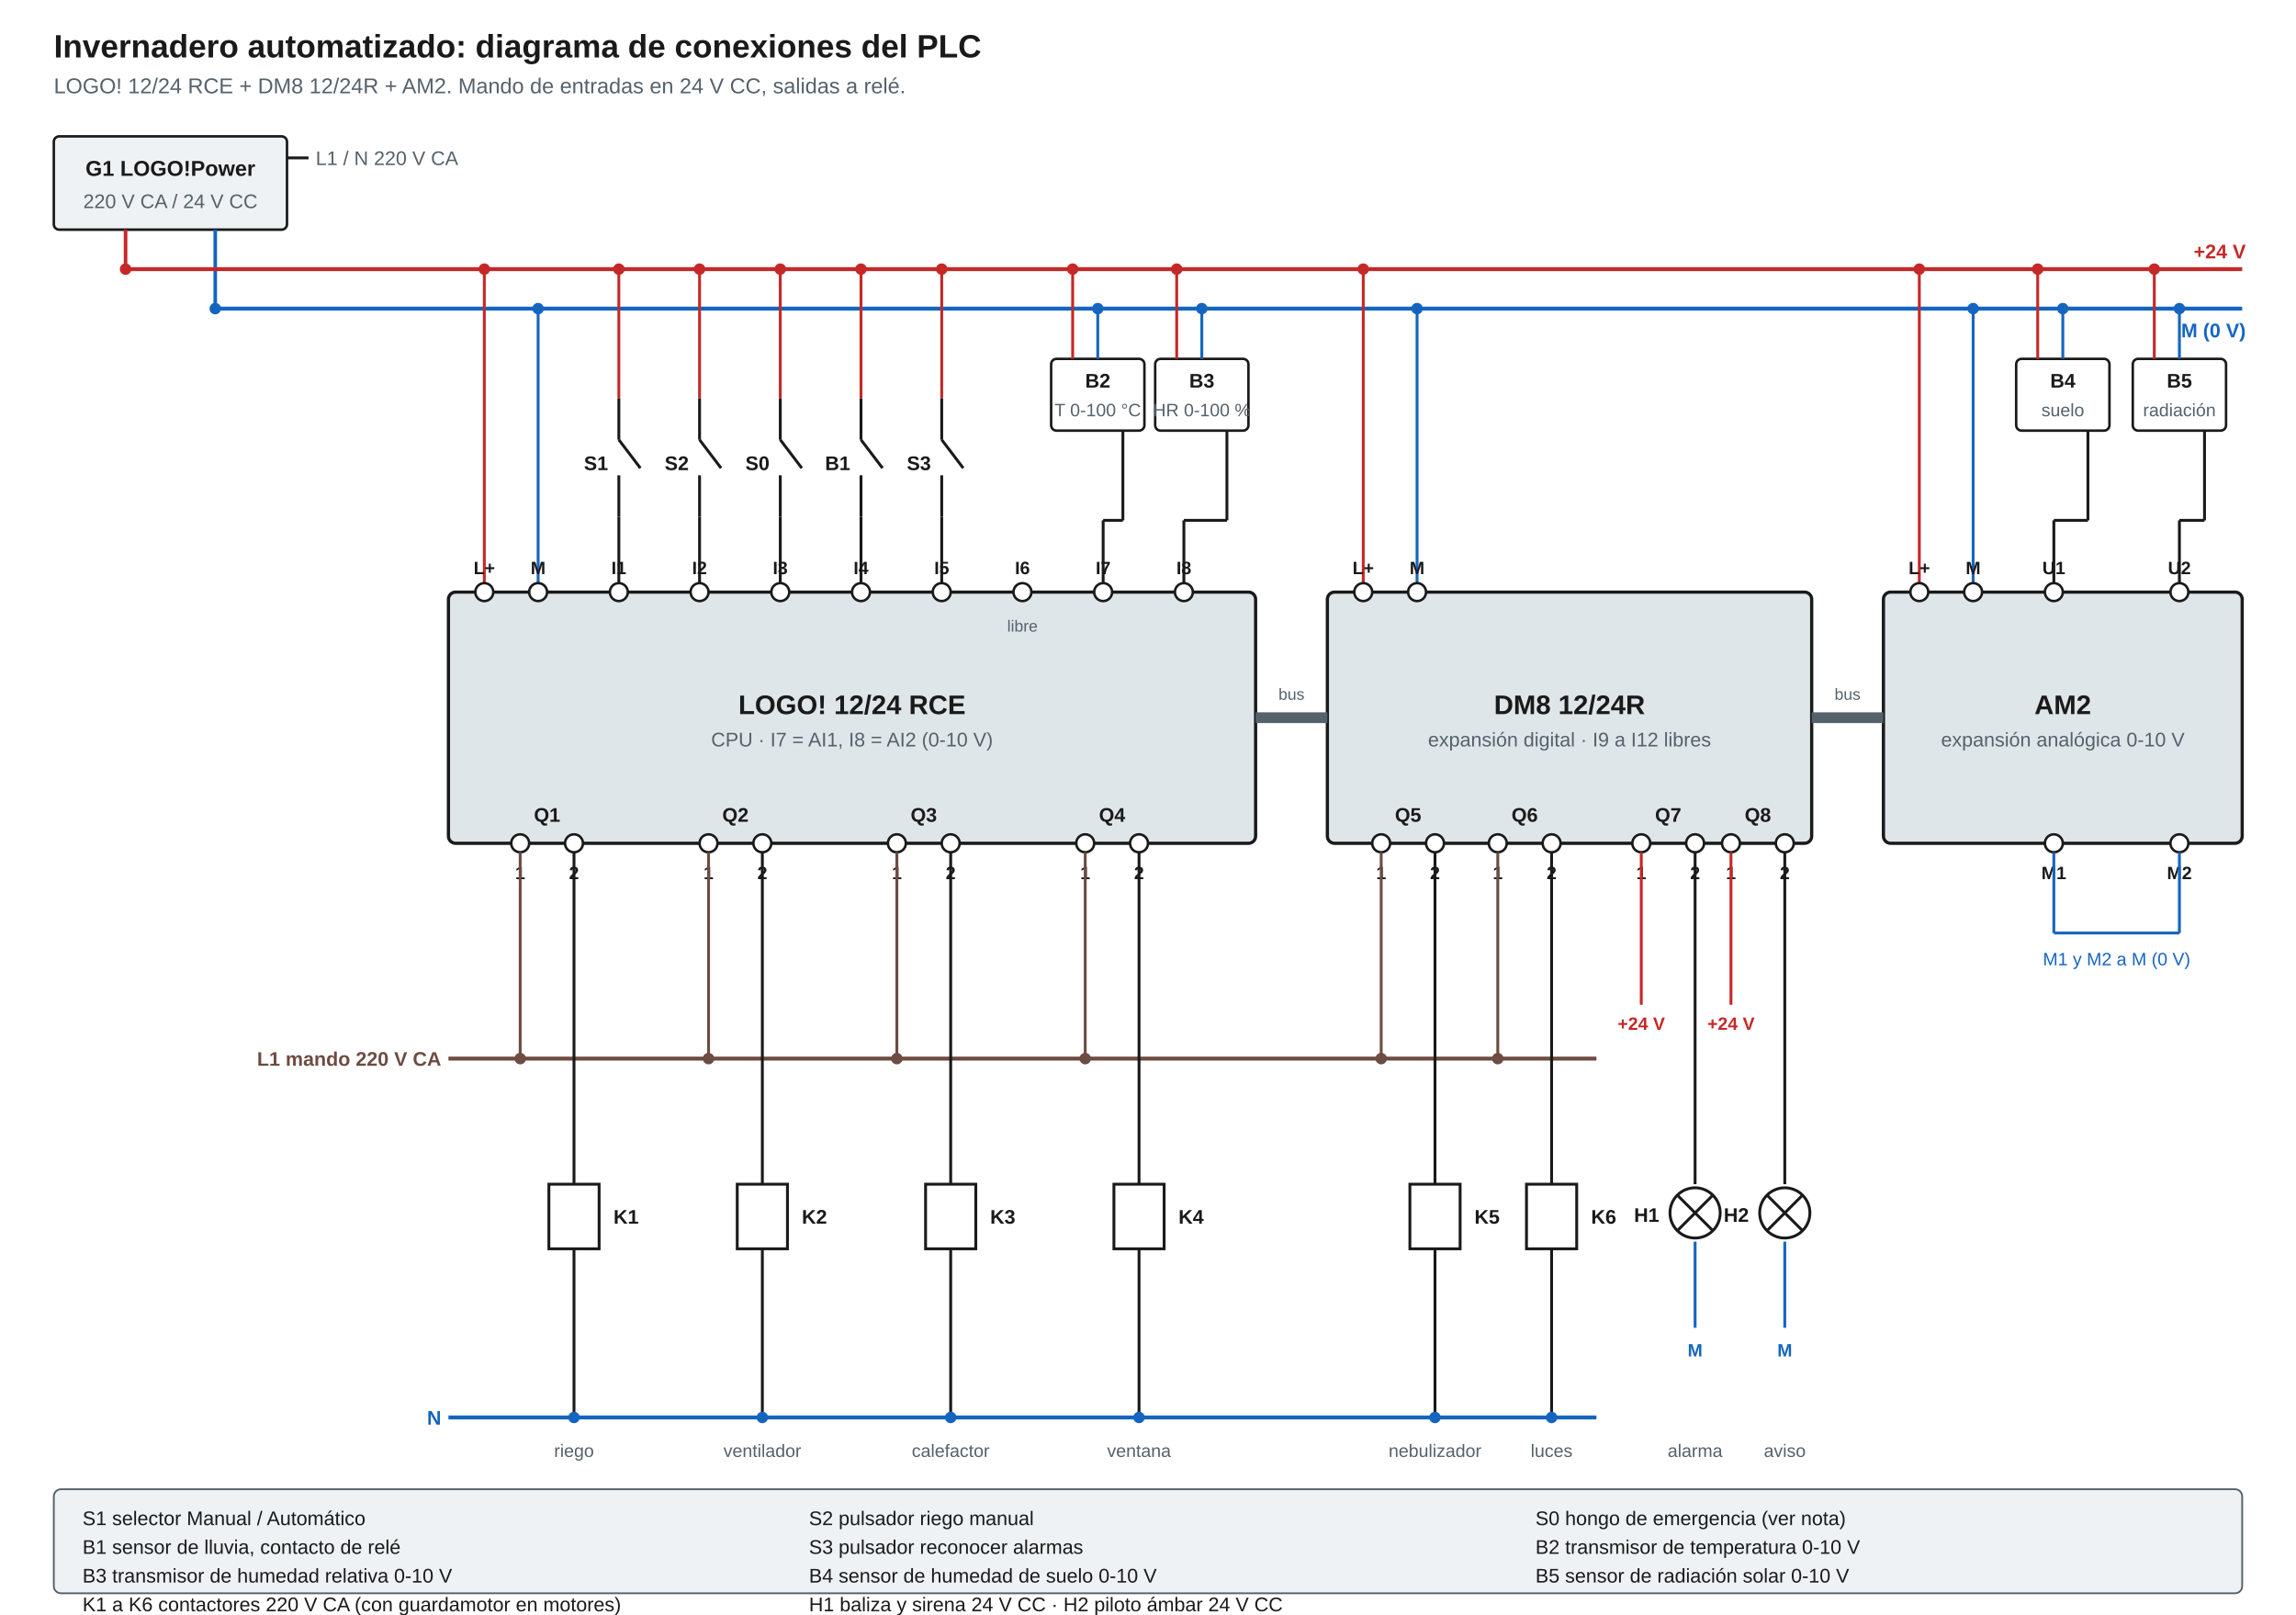
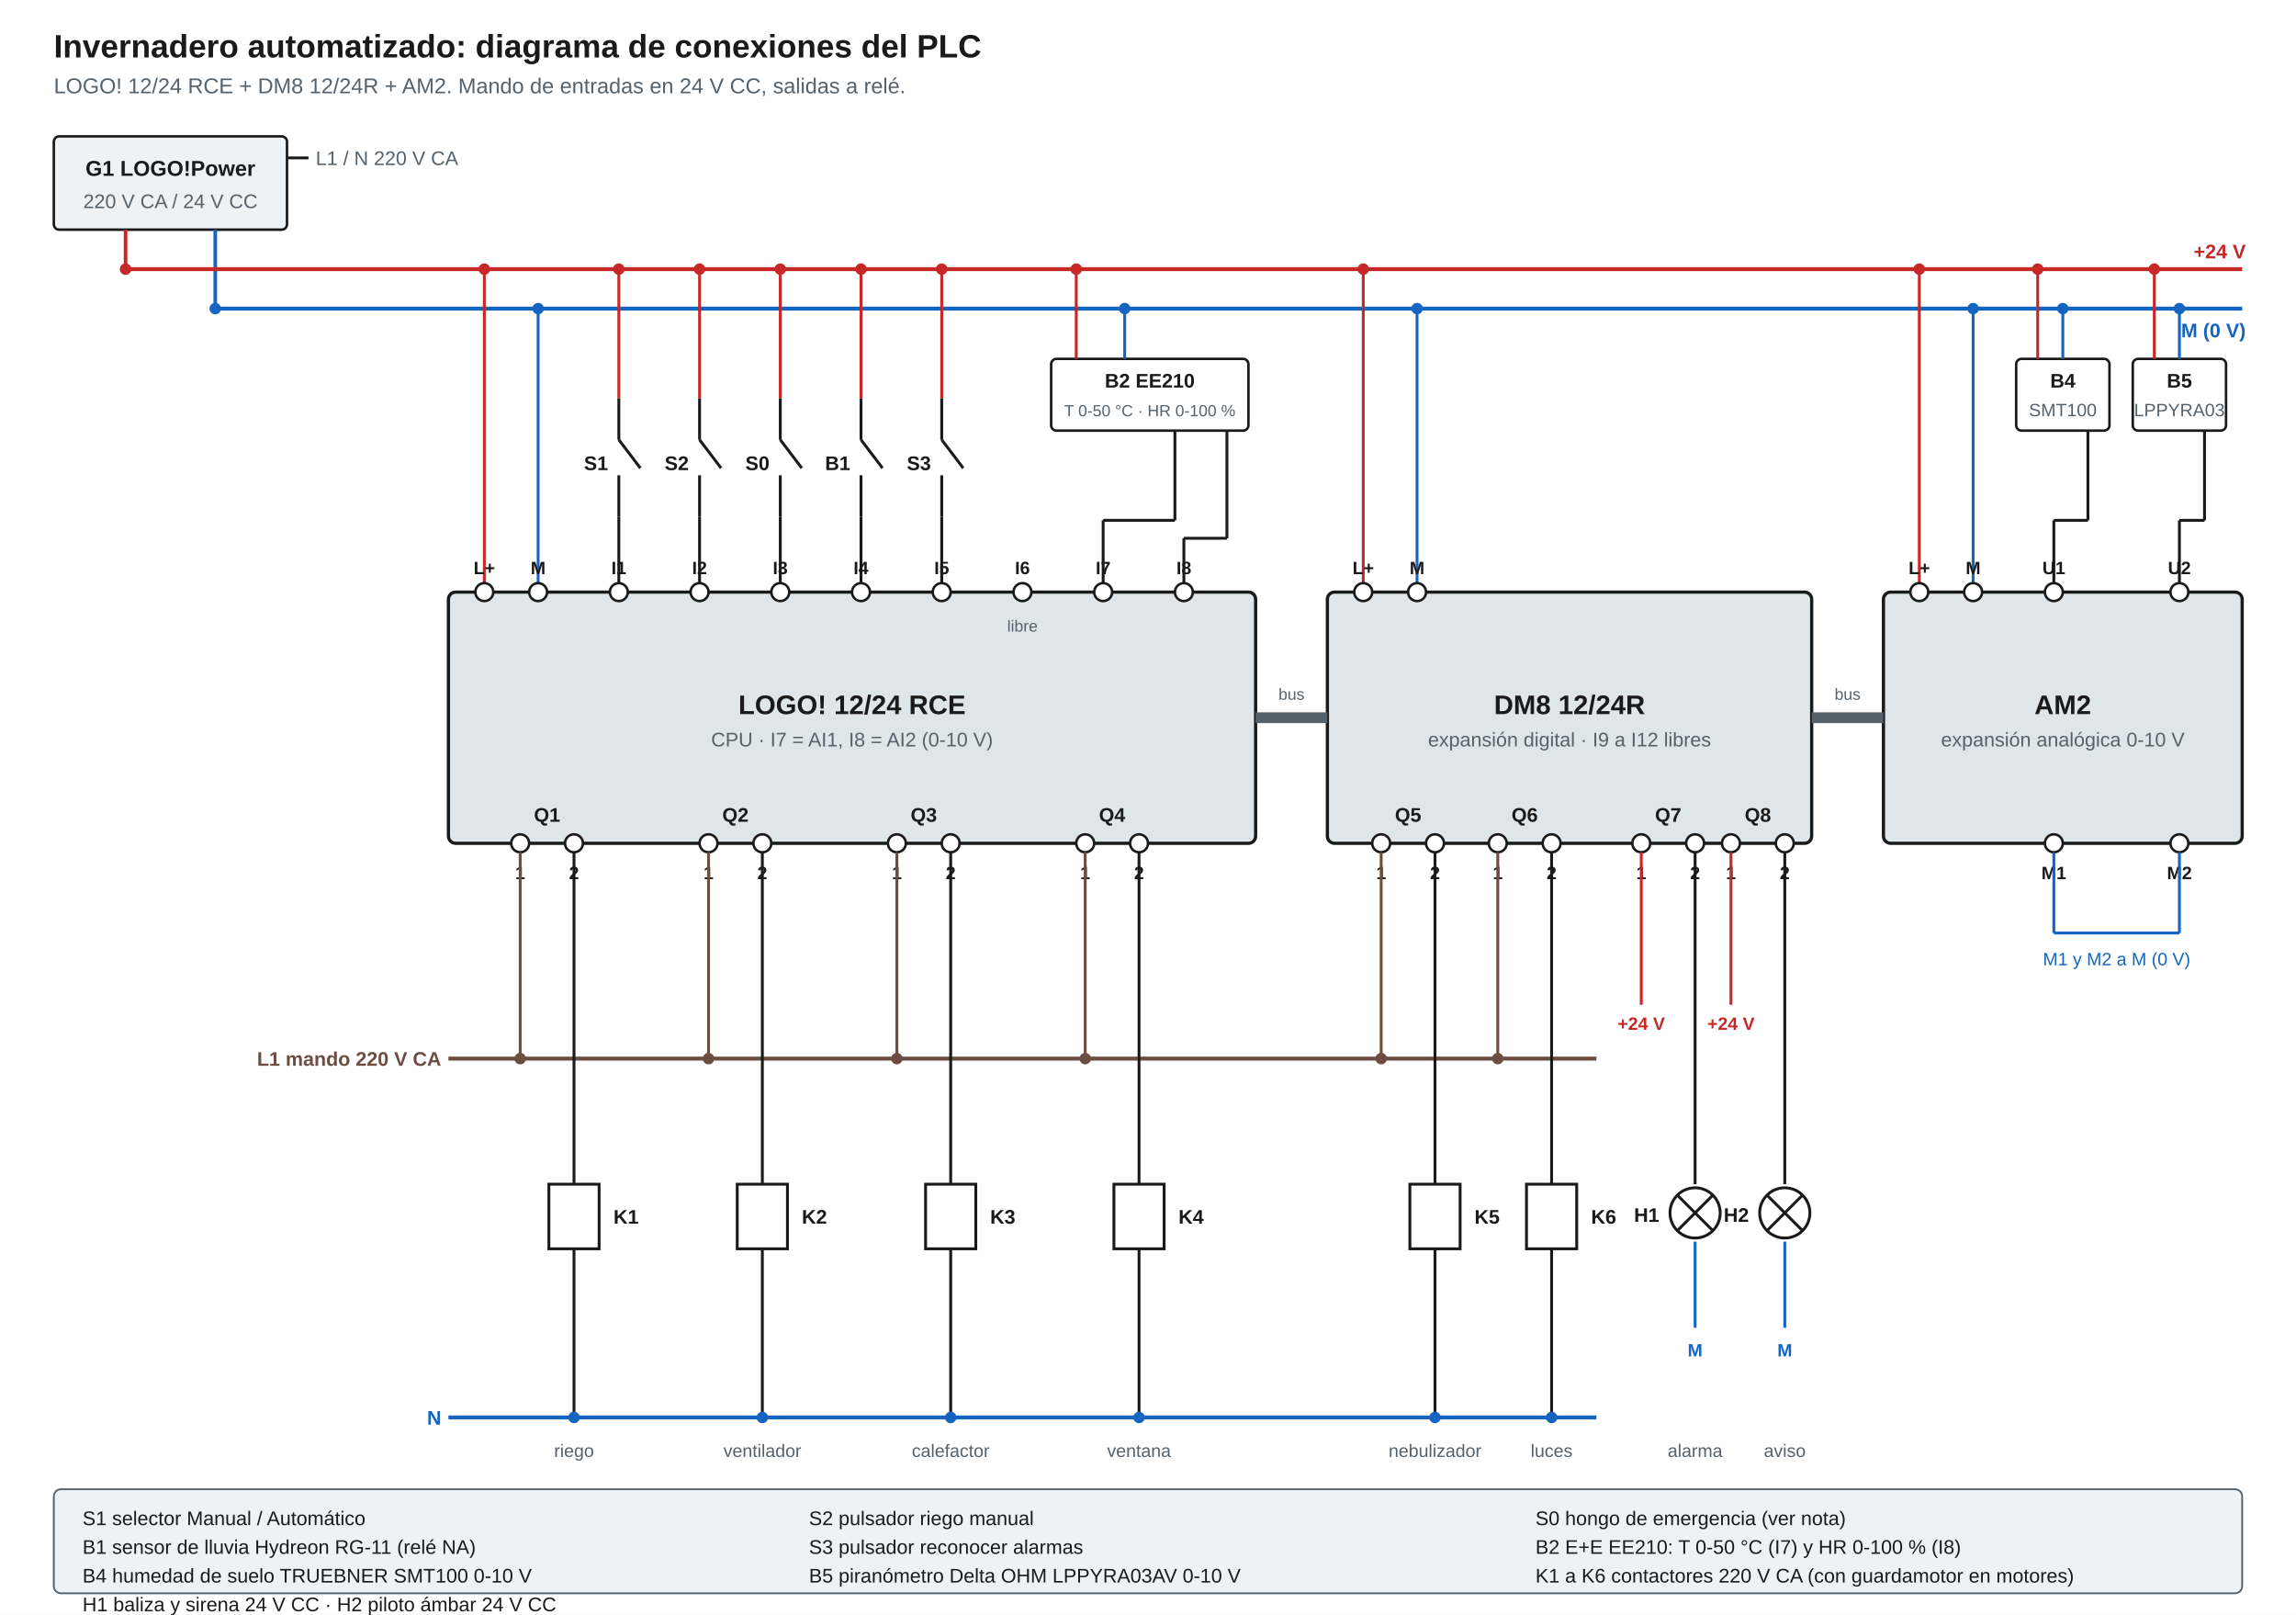
<svg xmlns="http://www.w3.org/2000/svg" viewBox="0 0 1280 900" width="1280" height="900">
  <rect width="1280" height="900" fill="#ffffff" />
  <text x="30" y="32" font-family="Arial, Helvetica, sans-serif" font-size="18" font-weight="bold" fill="#1a1a1a" text-anchor="start">Invernadero automatizado: diagrama de conexiones del PLC</text>
  <text x="30" y="52" font-family="Arial, Helvetica, sans-serif" font-size="12" font-weight="normal" fill="#55616b" text-anchor="start">LOGO! 12/24 RCE + DM8 12/24R + AM2. Mando de entradas en 24 V CC, salidas a relé.</text>
  <rect x="30" y="76" width="130" height="52" rx="3" fill="#eef2f4" stroke="#1a1a1a" stroke-width="1.4" />
  <text x="95" y="98" font-family="Arial, Helvetica, sans-serif" font-size="12" font-weight="bold" fill="#1a1a1a" text-anchor="middle">G1 LOGO!Power</text>
  <text x="95" y="116" font-family="Arial, Helvetica, sans-serif" font-size="11" font-weight="normal" fill="#55616b" text-anchor="middle">220 V CA / 24 V CC</text>
  <text x="176" y="92" font-family="Arial, Helvetica, sans-serif" font-size="11" font-weight="normal" fill="#55616b" text-anchor="start">L1 / N 220 V CA</text>
  <line x1="160" y1="88" x2="172" y2="88" stroke="#1a1a1a" stroke-width="1.6" />
  <line x1="70" y1="128" x2="70" y2="150" stroke="#c62828" stroke-width="2" />
  <line x1="120" y1="128" x2="120" y2="172" stroke="#1565c0" stroke-width="2" />
  <line x1="70" y1="150" x2="1250" y2="150" stroke="#c62828" stroke-width="2.2" />
  <line x1="120" y1="172" x2="1250" y2="172" stroke="#1565c0" stroke-width="2.2" />
  <text x="1252" y="144" font-family="Arial, Helvetica, sans-serif" font-size="11" font-weight="bold" fill="#c62828" text-anchor="end">+24 V</text>
  <text x="1252" y="188" font-family="Arial, Helvetica, sans-serif" font-size="11" font-weight="bold" fill="#1565c0" text-anchor="end">M (0 V)</text>
  <circle cx="70" cy="150" r="3.2" fill="#c62828" />
  <circle cx="120" cy="172" r="3.2" fill="#1565c0" />
  <rect x="250" y="330" width="450" height="140" rx="4" fill="#dfe6ea" stroke="#1a1a1a" stroke-width="1.8" />
  <text x="475" y="398" font-family="Arial, Helvetica, sans-serif" font-size="15" font-weight="bold" fill="#1a1a1a" text-anchor="middle">LOGO! 12/24 RCE</text>
  <text x="475" y="416" font-family="Arial, Helvetica, sans-serif" font-size="11" font-weight="normal" fill="#55616b" text-anchor="middle">CPU · I7 = AI1, I8 = AI2 (0-10 V)</text>
  <rect x="740" y="330" width="270" height="140" rx="4" fill="#dfe6ea" stroke="#1a1a1a" stroke-width="1.8" />
  <text x="875" y="398" font-family="Arial, Helvetica, sans-serif" font-size="15" font-weight="bold" fill="#1a1a1a" text-anchor="middle">DM8 12/24R</text>
  <text x="875" y="416" font-family="Arial, Helvetica, sans-serif" font-size="11" font-weight="normal" fill="#55616b" text-anchor="middle">expansión digital · I9 a I12 libres</text>
  <rect x="1050" y="330" width="200" height="140" rx="4" fill="#dfe6ea" stroke="#1a1a1a" stroke-width="1.8" />
  <text x="1150" y="398" font-family="Arial, Helvetica, sans-serif" font-size="15" font-weight="bold" fill="#1a1a1a" text-anchor="middle">AM2</text>
  <text x="1150" y="416" font-family="Arial, Helvetica, sans-serif" font-size="11" font-weight="normal" fill="#55616b" text-anchor="middle">expansión analógica 0-10 V</text>
  <line x1="270" y1="150" x2="270" y2="325" stroke="#c62828" stroke-width="1.6" />
  <circle cx="270" cy="150" r="3.2" fill="#c62828" />
  <line x1="300" y1="172" x2="300" y2="325" stroke="#1565c0" stroke-width="1.6" />
  <circle cx="300" cy="172" r="3.2" fill="#1565c0" />
  <circle cx="270" cy="330" r="5" fill="#fff" stroke="#1a1a1a" stroke-width="1.4" />
  <text x="270" y="320" font-family="Arial, Helvetica, sans-serif" font-size="10" font-weight="bold" fill="#1a1a1a" text-anchor="middle">L+</text>
  <circle cx="300" cy="330" r="5" fill="#fff" stroke="#1a1a1a" stroke-width="1.4" />
  <text x="300" y="320" font-family="Arial, Helvetica, sans-serif" font-size="10" font-weight="bold" fill="#1a1a1a" text-anchor="middle">M</text>
  <line x1="760" y1="150" x2="760" y2="325" stroke="#c62828" stroke-width="1.6" />
  <circle cx="760" cy="150" r="3.2" fill="#c62828" />
  <line x1="790" y1="172" x2="790" y2="325" stroke="#1565c0" stroke-width="1.6" />
  <circle cx="790" cy="172" r="3.2" fill="#1565c0" />
  <circle cx="760" cy="330" r="5" fill="#fff" stroke="#1a1a1a" stroke-width="1.4" />
  <text x="760" y="320" font-family="Arial, Helvetica, sans-serif" font-size="10" font-weight="bold" fill="#1a1a1a" text-anchor="middle">L+</text>
  <circle cx="790" cy="330" r="5" fill="#fff" stroke="#1a1a1a" stroke-width="1.4" />
  <text x="790" y="320" font-family="Arial, Helvetica, sans-serif" font-size="10" font-weight="bold" fill="#1a1a1a" text-anchor="middle">M</text>
  <line x1="1070" y1="150" x2="1070" y2="325" stroke="#c62828" stroke-width="1.6" />
  <circle cx="1070" cy="150" r="3.2" fill="#c62828" />
  <line x1="1100" y1="172" x2="1100" y2="325" stroke="#1565c0" stroke-width="1.6" />
  <circle cx="1100" cy="172" r="3.2" fill="#1565c0" />
  <circle cx="1070" cy="330" r="5" fill="#fff" stroke="#1a1a1a" stroke-width="1.4" />
  <text x="1070" y="320" font-family="Arial, Helvetica, sans-serif" font-size="10" font-weight="bold" fill="#1a1a1a" text-anchor="middle">L+</text>
  <circle cx="1100" cy="330" r="5" fill="#fff" stroke="#1a1a1a" stroke-width="1.4" />
  <text x="1100" y="320" font-family="Arial, Helvetica, sans-serif" font-size="10" font-weight="bold" fill="#1a1a1a" text-anchor="middle">M</text>
  <line x1="345" y1="150" x2="345" y2="222" stroke="#c62828" stroke-width="1.6" />
  <circle cx="345" cy="150" r="3.2" fill="#c62828" />
  <line x1="345" y1="222" x2="345" y2="245.1" stroke="#1a1a1a" stroke-width="1.6" />
  <line x1="345" y1="245.1" x2="357" y2="260.9" stroke="#1a1a1a" stroke-width="1.6" />
  <line x1="345" y1="264.9" x2="345" y2="288" stroke="#1a1a1a" stroke-width="1.6" />
  <line x1="345" y1="288" x2="345" y2="325" stroke="#1a1a1a" stroke-width="1.6" />
  <text x="339" y="262" font-family="Arial, Helvetica, sans-serif" font-size="11" font-weight="bold" fill="#1a1a1a" text-anchor="end">S1</text>
  <circle cx="345" cy="330" r="5" fill="#fff" stroke="#1a1a1a" stroke-width="1.4" />
  <text x="345" y="320" font-family="Arial, Helvetica, sans-serif" font-size="10" font-weight="bold" fill="#1a1a1a" text-anchor="middle">I1</text>
  <line x1="390" y1="150" x2="390" y2="222" stroke="#c62828" stroke-width="1.6" />
  <circle cx="390" cy="150" r="3.2" fill="#c62828" />
  <line x1="390" y1="222" x2="390" y2="245.1" stroke="#1a1a1a" stroke-width="1.6" />
  <line x1="390" y1="245.1" x2="402" y2="260.9" stroke="#1a1a1a" stroke-width="1.6" />
  <line x1="390" y1="264.9" x2="390" y2="288" stroke="#1a1a1a" stroke-width="1.6" />
  <line x1="390" y1="288" x2="390" y2="325" stroke="#1a1a1a" stroke-width="1.6" />
  <text x="384" y="262" font-family="Arial, Helvetica, sans-serif" font-size="11" font-weight="bold" fill="#1a1a1a" text-anchor="end">S2</text>
  <circle cx="390" cy="330" r="5" fill="#fff" stroke="#1a1a1a" stroke-width="1.4" />
  <text x="390" y="320" font-family="Arial, Helvetica, sans-serif" font-size="10" font-weight="bold" fill="#1a1a1a" text-anchor="middle">I2</text>
  <line x1="435" y1="150" x2="435" y2="222" stroke="#c62828" stroke-width="1.6" />
  <circle cx="435" cy="150" r="3.2" fill="#c62828" />
  <line x1="435" y1="222" x2="435" y2="245.1" stroke="#1a1a1a" stroke-width="1.6" />
  <line x1="435" y1="245.1" x2="447" y2="260.9" stroke="#1a1a1a" stroke-width="1.6" />
  <line x1="435" y1="264.9" x2="435" y2="288" stroke="#1a1a1a" stroke-width="1.6" />
  <line x1="435" y1="288" x2="435" y2="325" stroke="#1a1a1a" stroke-width="1.6" />
  <text x="429" y="262" font-family="Arial, Helvetica, sans-serif" font-size="11" font-weight="bold" fill="#1a1a1a" text-anchor="end">S0</text>
  <circle cx="435" cy="330" r="5" fill="#fff" stroke="#1a1a1a" stroke-width="1.4" />
  <text x="435" y="320" font-family="Arial, Helvetica, sans-serif" font-size="10" font-weight="bold" fill="#1a1a1a" text-anchor="middle">I3</text>
  <line x1="480" y1="150" x2="480" y2="222" stroke="#c62828" stroke-width="1.6" />
  <circle cx="480" cy="150" r="3.2" fill="#c62828" />
  <line x1="480" y1="222" x2="480" y2="245.1" stroke="#1a1a1a" stroke-width="1.6" />
  <line x1="480" y1="245.1" x2="492" y2="260.9" stroke="#1a1a1a" stroke-width="1.6" />
  <line x1="480" y1="264.9" x2="480" y2="288" stroke="#1a1a1a" stroke-width="1.6" />
  <line x1="480" y1="288" x2="480" y2="325" stroke="#1a1a1a" stroke-width="1.6" />
  <text x="474" y="262" font-family="Arial, Helvetica, sans-serif" font-size="11" font-weight="bold" fill="#1a1a1a" text-anchor="end">B1</text>
  <circle cx="480" cy="330" r="5" fill="#fff" stroke="#1a1a1a" stroke-width="1.4" />
  <text x="480" y="320" font-family="Arial, Helvetica, sans-serif" font-size="10" font-weight="bold" fill="#1a1a1a" text-anchor="middle">I4</text>
  <line x1="525" y1="150" x2="525" y2="222" stroke="#c62828" stroke-width="1.6" />
  <circle cx="525" cy="150" r="3.2" fill="#c62828" />
  <line x1="525" y1="222" x2="525" y2="245.1" stroke="#1a1a1a" stroke-width="1.6" />
  <line x1="525" y1="245.1" x2="537" y2="260.9" stroke="#1a1a1a" stroke-width="1.6" />
  <line x1="525" y1="264.9" x2="525" y2="288" stroke="#1a1a1a" stroke-width="1.6" />
  <line x1="525" y1="288" x2="525" y2="325" stroke="#1a1a1a" stroke-width="1.6" />
  <text x="519" y="262" font-family="Arial, Helvetica, sans-serif" font-size="11" font-weight="bold" fill="#1a1a1a" text-anchor="end">S3</text>
  <circle cx="525" cy="330" r="5" fill="#fff" stroke="#1a1a1a" stroke-width="1.4" />
  <text x="525" y="320" font-family="Arial, Helvetica, sans-serif" font-size="10" font-weight="bold" fill="#1a1a1a" text-anchor="middle">I5</text>
  <circle cx="570" cy="330" r="5" fill="#fff" stroke="#1a1a1a" stroke-width="1.4" />
  <text x="570" y="320" font-family="Arial, Helvetica, sans-serif" font-size="10" font-weight="bold" fill="#1a1a1a" text-anchor="middle">I6</text>
  <text x="570" y="352" font-family="Arial, Helvetica, sans-serif" font-size="9" font-weight="normal" fill="#55616b" text-anchor="middle">libre</text>
-   <rect x="586" y="200" width="52" height="40" rx="3" fill="#fff" stroke="#1a1a1a" stroke-width="1.4" />
-   <text x="612" y="216" font-family="Arial, Helvetica, sans-serif" font-size="11" font-weight="bold" fill="#1a1a1a" text-anchor="middle">B2</text>
-   <text x="612" y="232" font-family="Arial, Helvetica, sans-serif" font-size="10" font-weight="normal" fill="#55616b" text-anchor="middle">T 0-100 °C</text>
-   <line x1="598" y1="150" x2="598" y2="200" stroke="#c62828" stroke-width="1.6" />
-   <circle cx="598" cy="150" r="3.2" fill="#c62828" />
-   <line x1="612" y1="172" x2="612" y2="200" stroke="#1565c0" stroke-width="1.6" />
-   <circle cx="612" cy="172" r="3.2" fill="#1565c0" />
-   <line x1="626" y1="240" x2="626" y2="290" stroke="#1a1a1a" stroke-width="1.6" />
-   <line x1="626" y1="290" x2="615" y2="290" stroke="#1a1a1a" stroke-width="1.6" />
+   <rect x="586" y="200" width="110" height="40" rx="3" fill="#fff" stroke="#1a1a1a" stroke-width="1.4" />
+   <text x="641" y="216" font-family="Arial, Helvetica, sans-serif" font-size="11" font-weight="bold" fill="#1a1a1a" text-anchor="middle">B2 EE210</text>
+   <text x="641" y="232" font-family="Arial, Helvetica, sans-serif" font-size="9" font-weight="normal" fill="#55616b" text-anchor="middle">T 0-50 °C · HR 0-100 %</text>
+   <line x1="600" y1="150" x2="600" y2="200" stroke="#c62828" stroke-width="1.6" />
+   <circle cx="600" cy="150" r="3.2" fill="#c62828" />
+   <line x1="627" y1="172" x2="627" y2="200" stroke="#1565c0" stroke-width="1.6" />
+   <circle cx="627" cy="172" r="3.2" fill="#1565c0" />
+   <line x1="655" y1="240" x2="655" y2="290" stroke="#1a1a1a" stroke-width="1.6" />
+   <line x1="655" y1="290" x2="615" y2="290" stroke="#1a1a1a" stroke-width="1.6" />
  <line x1="615" y1="290" x2="615" y2="325" stroke="#1a1a1a" stroke-width="1.6" />
  <circle cx="615" cy="330" r="5" fill="#fff" stroke="#1a1a1a" stroke-width="1.4" />
  <text x="615" y="320" font-family="Arial, Helvetica, sans-serif" font-size="10" font-weight="bold" fill="#1a1a1a" text-anchor="middle">I7</text>
-   <rect x="644" y="200" width="52" height="40" rx="3" fill="#fff" stroke="#1a1a1a" stroke-width="1.4" />
-   <text x="670" y="216" font-family="Arial, Helvetica, sans-serif" font-size="11" font-weight="bold" fill="#1a1a1a" text-anchor="middle">B3</text>
-   <text x="670" y="232" font-family="Arial, Helvetica, sans-serif" font-size="10" font-weight="normal" fill="#55616b" text-anchor="middle">HR 0-100 %</text>
-   <line x1="656" y1="150" x2="656" y2="200" stroke="#c62828" stroke-width="1.6" />
-   <circle cx="656" cy="150" r="3.2" fill="#c62828" />
-   <line x1="670" y1="172" x2="670" y2="200" stroke="#1565c0" stroke-width="1.6" />
-   <circle cx="670" cy="172" r="3.2" fill="#1565c0" />
-   <line x1="684" y1="240" x2="684" y2="290" stroke="#1a1a1a" stroke-width="1.6" />
-   <line x1="684" y1="290" x2="660" y2="290" stroke="#1a1a1a" stroke-width="1.6" />
-   <line x1="660" y1="290" x2="660" y2="325" stroke="#1a1a1a" stroke-width="1.6" />
+   <line x1="684" y1="240" x2="684" y2="300" stroke="#1a1a1a" stroke-width="1.6" />
+   <line x1="684" y1="300" x2="660" y2="300" stroke="#1a1a1a" stroke-width="1.6" />
+   <line x1="660" y1="300" x2="660" y2="325" stroke="#1a1a1a" stroke-width="1.6" />
  <circle cx="660" cy="330" r="5" fill="#fff" stroke="#1a1a1a" stroke-width="1.4" />
  <text x="660" y="320" font-family="Arial, Helvetica, sans-serif" font-size="10" font-weight="bold" fill="#1a1a1a" text-anchor="middle">I8</text>
  <rect x="1124" y="200" width="52" height="40" rx="3" fill="#fff" stroke="#1a1a1a" stroke-width="1.4" />
  <text x="1150" y="216" font-family="Arial, Helvetica, sans-serif" font-size="11" font-weight="bold" fill="#1a1a1a" text-anchor="middle">B4</text>
-   <text x="1150" y="232" font-family="Arial, Helvetica, sans-serif" font-size="10" font-weight="normal" fill="#55616b" text-anchor="middle">suelo</text>
+   <text x="1150" y="232" font-family="Arial, Helvetica, sans-serif" font-size="10" font-weight="normal" fill="#55616b" text-anchor="middle">SMT100</text>
  <line x1="1136" y1="150" x2="1136" y2="200" stroke="#c62828" stroke-width="1.6" />
  <circle cx="1136" cy="150" r="3.2" fill="#c62828" />
  <line x1="1150" y1="172" x2="1150" y2="200" stroke="#1565c0" stroke-width="1.6" />
  <circle cx="1150" cy="172" r="3.2" fill="#1565c0" />
  <line x1="1164" y1="240" x2="1164" y2="290" stroke="#1a1a1a" stroke-width="1.6" />
  <line x1="1164" y1="290" x2="1145" y2="290" stroke="#1a1a1a" stroke-width="1.6" />
  <line x1="1145" y1="290" x2="1145" y2="325" stroke="#1a1a1a" stroke-width="1.6" />
  <circle cx="1145" cy="330" r="5" fill="#fff" stroke="#1a1a1a" stroke-width="1.4" />
  <text x="1145" y="320" font-family="Arial, Helvetica, sans-serif" font-size="10" font-weight="bold" fill="#1a1a1a" text-anchor="middle">U1</text>
  <rect x="1189" y="200" width="52" height="40" rx="3" fill="#fff" stroke="#1a1a1a" stroke-width="1.4" />
  <text x="1215" y="216" font-family="Arial, Helvetica, sans-serif" font-size="11" font-weight="bold" fill="#1a1a1a" text-anchor="middle">B5</text>
-   <text x="1215" y="232" font-family="Arial, Helvetica, sans-serif" font-size="10" font-weight="normal" fill="#55616b" text-anchor="middle">radiación</text>
+   <text x="1215" y="232" font-family="Arial, Helvetica, sans-serif" font-size="10" font-weight="normal" fill="#55616b" text-anchor="middle">LPPYRA03</text>
  <line x1="1201" y1="150" x2="1201" y2="200" stroke="#c62828" stroke-width="1.6" />
  <circle cx="1201" cy="150" r="3.2" fill="#c62828" />
  <line x1="1215" y1="172" x2="1215" y2="200" stroke="#1565c0" stroke-width="1.6" />
  <circle cx="1215" cy="172" r="3.2" fill="#1565c0" />
  <line x1="1229" y1="240" x2="1229" y2="290" stroke="#1a1a1a" stroke-width="1.6" />
  <line x1="1229" y1="290" x2="1215" y2="290" stroke="#1a1a1a" stroke-width="1.6" />
  <line x1="1215" y1="290" x2="1215" y2="325" stroke="#1a1a1a" stroke-width="1.6" />
  <circle cx="1215" cy="330" r="5" fill="#fff" stroke="#1a1a1a" stroke-width="1.4" />
  <text x="1215" y="320" font-family="Arial, Helvetica, sans-serif" font-size="10" font-weight="bold" fill="#1a1a1a" text-anchor="middle">U2</text>
  <circle cx="1145" cy="470" r="5" fill="#fff" stroke="#1a1a1a" stroke-width="1.4" />
  <text x="1145" y="490" font-family="Arial, Helvetica, sans-serif" font-size="10" font-weight="bold" fill="#1a1a1a" text-anchor="middle">M1</text>
  <circle cx="1215" cy="470" r="5" fill="#fff" stroke="#1a1a1a" stroke-width="1.4" />
  <text x="1215" y="490" font-family="Arial, Helvetica, sans-serif" font-size="10" font-weight="bold" fill="#1a1a1a" text-anchor="middle">M2</text>
  <line x1="1145" y1="475" x2="1145" y2="520" stroke="#1565c0" stroke-width="1.6" />
  <line x1="1215" y1="475" x2="1215" y2="520" stroke="#1565c0" stroke-width="1.6" />
  <line x1="1145" y1="520" x2="1215" y2="520" stroke="#1565c0" stroke-width="1.6" />
  <text x="1180" y="538" font-family="Arial, Helvetica, sans-serif" font-size="10" font-weight="normal" fill="#1565c0" text-anchor="middle">M1 y M2 a M (0 V)</text>
  <line x1="700" y1="400" x2="740" y2="400" stroke="#55616b" stroke-width="6" />
  <line x1="1010" y1="400" x2="1050" y2="400" stroke="#55616b" stroke-width="6" />
  <text x="720" y="390" font-family="Arial, Helvetica, sans-serif" font-size="9" font-weight="normal" fill="#55616b" text-anchor="middle">bus</text>
  <text x="1030" y="390" font-family="Arial, Helvetica, sans-serif" font-size="9" font-weight="normal" fill="#55616b" text-anchor="middle">bus</text>
  <line x1="250" y1="590" x2="890" y2="590" stroke="#6d4c41" stroke-width="2.2" />
  <line x1="250" y1="790" x2="890" y2="790" stroke="#1565c0" stroke-width="2.2" />
  <text x="246" y="594" font-family="Arial, Helvetica, sans-serif" font-size="11" font-weight="bold" fill="#6d4c41" text-anchor="end">L1 mando 220 V CA</text>
  <text x="246" y="794" font-family="Arial, Helvetica, sans-serif" font-size="11" font-weight="bold" fill="#1565c0" text-anchor="end">N</text>
  <circle cx="290" cy="470" r="5" fill="#fff" stroke="#1a1a1a" stroke-width="1.4" />
  <text x="290" y="490" font-family="Arial, Helvetica, sans-serif" font-size="10" font-weight="bold" fill="#1a1a1a" text-anchor="middle">1</text>
  <circle cx="320" cy="470" r="5" fill="#fff" stroke="#1a1a1a" stroke-width="1.4" />
  <text x="320" y="490" font-family="Arial, Helvetica, sans-serif" font-size="10" font-weight="bold" fill="#1a1a1a" text-anchor="middle">2</text>
  <text x="305" y="458" font-family="Arial, Helvetica, sans-serif" font-size="11" font-weight="bold" fill="#1a1a1a" text-anchor="middle">Q1</text>
  <line x1="290" y1="475" x2="290" y2="590" stroke="#6d4c41" stroke-width="1.6" />
  <circle cx="290" cy="590" r="3.2" fill="#6d4c41" />
  <line x1="320" y1="475" x2="320" y2="660" stroke="#1a1a1a" stroke-width="1.6" />
  <rect x="306" y="660" width="28" height="36" fill="#fff" stroke="#1a1a1a" stroke-width="1.6" />
  <text x="342" y="682" font-family="Arial, Helvetica, sans-serif" font-size="11" font-weight="bold" fill="#1a1a1a" text-anchor="start">K1</text>
  <line x1="320" y1="696" x2="320" y2="790" stroke="#1a1a1a" stroke-width="1.6" />
  <circle cx="320" cy="790" r="3.2" fill="#1565c0" />
  <text x="320" y="812" font-family="Arial, Helvetica, sans-serif" font-size="10" font-weight="normal" fill="#55616b" text-anchor="middle">riego</text>
  <circle cx="395" cy="470" r="5" fill="#fff" stroke="#1a1a1a" stroke-width="1.4" />
  <text x="395" y="490" font-family="Arial, Helvetica, sans-serif" font-size="10" font-weight="bold" fill="#1a1a1a" text-anchor="middle">1</text>
  <circle cx="425" cy="470" r="5" fill="#fff" stroke="#1a1a1a" stroke-width="1.4" />
  <text x="425" y="490" font-family="Arial, Helvetica, sans-serif" font-size="10" font-weight="bold" fill="#1a1a1a" text-anchor="middle">2</text>
  <text x="410" y="458" font-family="Arial, Helvetica, sans-serif" font-size="11" font-weight="bold" fill="#1a1a1a" text-anchor="middle">Q2</text>
  <line x1="395" y1="475" x2="395" y2="590" stroke="#6d4c41" stroke-width="1.6" />
  <circle cx="395" cy="590" r="3.2" fill="#6d4c41" />
  <line x1="425" y1="475" x2="425" y2="660" stroke="#1a1a1a" stroke-width="1.6" />
  <rect x="411" y="660" width="28" height="36" fill="#fff" stroke="#1a1a1a" stroke-width="1.6" />
  <text x="447" y="682" font-family="Arial, Helvetica, sans-serif" font-size="11" font-weight="bold" fill="#1a1a1a" text-anchor="start">K2</text>
  <line x1="425" y1="696" x2="425" y2="790" stroke="#1a1a1a" stroke-width="1.6" />
  <circle cx="425" cy="790" r="3.2" fill="#1565c0" />
  <text x="425" y="812" font-family="Arial, Helvetica, sans-serif" font-size="10" font-weight="normal" fill="#55616b" text-anchor="middle">ventilador</text>
  <circle cx="500" cy="470" r="5" fill="#fff" stroke="#1a1a1a" stroke-width="1.4" />
  <text x="500" y="490" font-family="Arial, Helvetica, sans-serif" font-size="10" font-weight="bold" fill="#1a1a1a" text-anchor="middle">1</text>
  <circle cx="530" cy="470" r="5" fill="#fff" stroke="#1a1a1a" stroke-width="1.4" />
  <text x="530" y="490" font-family="Arial, Helvetica, sans-serif" font-size="10" font-weight="bold" fill="#1a1a1a" text-anchor="middle">2</text>
  <text x="515" y="458" font-family="Arial, Helvetica, sans-serif" font-size="11" font-weight="bold" fill="#1a1a1a" text-anchor="middle">Q3</text>
  <line x1="500" y1="475" x2="500" y2="590" stroke="#6d4c41" stroke-width="1.6" />
  <circle cx="500" cy="590" r="3.2" fill="#6d4c41" />
  <line x1="530" y1="475" x2="530" y2="660" stroke="#1a1a1a" stroke-width="1.6" />
  <rect x="516" y="660" width="28" height="36" fill="#fff" stroke="#1a1a1a" stroke-width="1.6" />
  <text x="552" y="682" font-family="Arial, Helvetica, sans-serif" font-size="11" font-weight="bold" fill="#1a1a1a" text-anchor="start">K3</text>
  <line x1="530" y1="696" x2="530" y2="790" stroke="#1a1a1a" stroke-width="1.6" />
  <circle cx="530" cy="790" r="3.2" fill="#1565c0" />
  <text x="530" y="812" font-family="Arial, Helvetica, sans-serif" font-size="10" font-weight="normal" fill="#55616b" text-anchor="middle">calefactor</text>
  <circle cx="605" cy="470" r="5" fill="#fff" stroke="#1a1a1a" stroke-width="1.4" />
  <text x="605" y="490" font-family="Arial, Helvetica, sans-serif" font-size="10" font-weight="bold" fill="#1a1a1a" text-anchor="middle">1</text>
  <circle cx="635" cy="470" r="5" fill="#fff" stroke="#1a1a1a" stroke-width="1.4" />
  <text x="635" y="490" font-family="Arial, Helvetica, sans-serif" font-size="10" font-weight="bold" fill="#1a1a1a" text-anchor="middle">2</text>
  <text x="620" y="458" font-family="Arial, Helvetica, sans-serif" font-size="11" font-weight="bold" fill="#1a1a1a" text-anchor="middle">Q4</text>
  <line x1="605" y1="475" x2="605" y2="590" stroke="#6d4c41" stroke-width="1.6" />
  <circle cx="605" cy="590" r="3.2" fill="#6d4c41" />
  <line x1="635" y1="475" x2="635" y2="660" stroke="#1a1a1a" stroke-width="1.6" />
  <rect x="621" y="660" width="28" height="36" fill="#fff" stroke="#1a1a1a" stroke-width="1.6" />
  <text x="657" y="682" font-family="Arial, Helvetica, sans-serif" font-size="11" font-weight="bold" fill="#1a1a1a" text-anchor="start">K4</text>
  <line x1="635" y1="696" x2="635" y2="790" stroke="#1a1a1a" stroke-width="1.6" />
  <circle cx="635" cy="790" r="3.2" fill="#1565c0" />
  <text x="635" y="812" font-family="Arial, Helvetica, sans-serif" font-size="10" font-weight="normal" fill="#55616b" text-anchor="middle">ventana</text>
  <circle cx="770" cy="470" r="5" fill="#fff" stroke="#1a1a1a" stroke-width="1.4" />
  <text x="770" y="490" font-family="Arial, Helvetica, sans-serif" font-size="10" font-weight="bold" fill="#1a1a1a" text-anchor="middle">1</text>
  <circle cx="800" cy="470" r="5" fill="#fff" stroke="#1a1a1a" stroke-width="1.4" />
  <text x="800" y="490" font-family="Arial, Helvetica, sans-serif" font-size="10" font-weight="bold" fill="#1a1a1a" text-anchor="middle">2</text>
  <text x="785" y="458" font-family="Arial, Helvetica, sans-serif" font-size="11" font-weight="bold" fill="#1a1a1a" text-anchor="middle">Q5</text>
  <line x1="770" y1="475" x2="770" y2="590" stroke="#6d4c41" stroke-width="1.6" />
  <circle cx="770" cy="590" r="3.2" fill="#6d4c41" />
  <line x1="800" y1="475" x2="800" y2="660" stroke="#1a1a1a" stroke-width="1.6" />
  <rect x="786" y="660" width="28" height="36" fill="#fff" stroke="#1a1a1a" stroke-width="1.6" />
  <text x="822" y="682" font-family="Arial, Helvetica, sans-serif" font-size="11" font-weight="bold" fill="#1a1a1a" text-anchor="start">K5</text>
  <line x1="800" y1="696" x2="800" y2="790" stroke="#1a1a1a" stroke-width="1.6" />
  <circle cx="800" cy="790" r="3.2" fill="#1565c0" />
  <text x="800" y="812" font-family="Arial, Helvetica, sans-serif" font-size="10" font-weight="normal" fill="#55616b" text-anchor="middle">nebulizador</text>
  <circle cx="835" cy="470" r="5" fill="#fff" stroke="#1a1a1a" stroke-width="1.4" />
  <text x="835" y="490" font-family="Arial, Helvetica, sans-serif" font-size="10" font-weight="bold" fill="#1a1a1a" text-anchor="middle">1</text>
  <circle cx="865" cy="470" r="5" fill="#fff" stroke="#1a1a1a" stroke-width="1.4" />
  <text x="865" y="490" font-family="Arial, Helvetica, sans-serif" font-size="10" font-weight="bold" fill="#1a1a1a" text-anchor="middle">2</text>
  <text x="850" y="458" font-family="Arial, Helvetica, sans-serif" font-size="11" font-weight="bold" fill="#1a1a1a" text-anchor="middle">Q6</text>
  <line x1="835" y1="475" x2="835" y2="590" stroke="#6d4c41" stroke-width="1.6" />
  <circle cx="835" cy="590" r="3.2" fill="#6d4c41" />
  <line x1="865" y1="475" x2="865" y2="660" stroke="#1a1a1a" stroke-width="1.6" />
  <rect x="851" y="660" width="28" height="36" fill="#fff" stroke="#1a1a1a" stroke-width="1.6" />
  <text x="887" y="682" font-family="Arial, Helvetica, sans-serif" font-size="11" font-weight="bold" fill="#1a1a1a" text-anchor="start">K6</text>
  <line x1="865" y1="696" x2="865" y2="790" stroke="#1a1a1a" stroke-width="1.6" />
  <circle cx="865" cy="790" r="3.2" fill="#1565c0" />
  <text x="865" y="812" font-family="Arial, Helvetica, sans-serif" font-size="10" font-weight="normal" fill="#55616b" text-anchor="middle">luces</text>
  <circle cx="915" cy="470" r="5" fill="#fff" stroke="#1a1a1a" stroke-width="1.4" />
  <text x="915" y="490" font-family="Arial, Helvetica, sans-serif" font-size="10" font-weight="bold" fill="#1a1a1a" text-anchor="middle">1</text>
  <circle cx="945" cy="470" r="5" fill="#fff" stroke="#1a1a1a" stroke-width="1.4" />
  <text x="945" y="490" font-family="Arial, Helvetica, sans-serif" font-size="10" font-weight="bold" fill="#1a1a1a" text-anchor="middle">2</text>
  <text x="930" y="458" font-family="Arial, Helvetica, sans-serif" font-size="11" font-weight="bold" fill="#1a1a1a" text-anchor="middle">Q7</text>
  <line x1="915" y1="475" x2="915" y2="560" stroke="#c62828" stroke-width="1.6" />
  <text x="915" y="574" font-family="Arial, Helvetica, sans-serif" font-size="10" font-weight="bold" fill="#c62828" text-anchor="middle">+24 V</text>
  <line x1="945" y1="475" x2="945" y2="660" stroke="#1a1a1a" stroke-width="1.6" />
  <circle cx="945" cy="676" r="14" fill="#fff" stroke="#1a1a1a" stroke-width="1.6" />
  <line x1="935" y1="666" x2="955" y2="686" stroke="#1a1a1a" stroke-width="1.6" />
  <line x1="955" y1="666" x2="935" y2="686" stroke="#1a1a1a" stroke-width="1.6" />
  <text x="925" y="681" font-family="Arial, Helvetica, sans-serif" font-size="11" font-weight="bold" fill="#1a1a1a" text-anchor="end">H1</text>
  <line x1="945" y1="692" x2="945" y2="740" stroke="#1565c0" stroke-width="1.6" />
  <text x="945" y="756" font-family="Arial, Helvetica, sans-serif" font-size="10" font-weight="bold" fill="#1565c0" text-anchor="middle">M</text>
  <text x="945" y="812" font-family="Arial, Helvetica, sans-serif" font-size="10" font-weight="normal" fill="#55616b" text-anchor="middle">alarma</text>
  <circle cx="965" cy="470" r="5" fill="#fff" stroke="#1a1a1a" stroke-width="1.4" />
  <text x="965" y="490" font-family="Arial, Helvetica, sans-serif" font-size="10" font-weight="bold" fill="#1a1a1a" text-anchor="middle">1</text>
  <circle cx="995" cy="470" r="5" fill="#fff" stroke="#1a1a1a" stroke-width="1.4" />
  <text x="995" y="490" font-family="Arial, Helvetica, sans-serif" font-size="10" font-weight="bold" fill="#1a1a1a" text-anchor="middle">2</text>
  <text x="980" y="458" font-family="Arial, Helvetica, sans-serif" font-size="11" font-weight="bold" fill="#1a1a1a" text-anchor="middle">Q8</text>
  <line x1="965" y1="475" x2="965" y2="560" stroke="#c62828" stroke-width="1.6" />
  <text x="965" y="574" font-family="Arial, Helvetica, sans-serif" font-size="10" font-weight="bold" fill="#c62828" text-anchor="middle">+24 V</text>
  <line x1="995" y1="475" x2="995" y2="660" stroke="#1a1a1a" stroke-width="1.6" />
  <circle cx="995" cy="676" r="14" fill="#fff" stroke="#1a1a1a" stroke-width="1.6" />
  <line x1="985" y1="666" x2="1005" y2="686" stroke="#1a1a1a" stroke-width="1.6" />
  <line x1="1005" y1="666" x2="985" y2="686" stroke="#1a1a1a" stroke-width="1.6" />
  <text x="975" y="681" font-family="Arial, Helvetica, sans-serif" font-size="11" font-weight="bold" fill="#1a1a1a" text-anchor="end">H2</text>
  <line x1="995" y1="692" x2="995" y2="740" stroke="#1565c0" stroke-width="1.6" />
  <text x="995" y="756" font-family="Arial, Helvetica, sans-serif" font-size="10" font-weight="bold" fill="#1565c0" text-anchor="middle">M</text>
  <text x="995" y="812" font-family="Arial, Helvetica, sans-serif" font-size="10" font-weight="normal" fill="#55616b" text-anchor="middle">aviso</text>
  <rect x="30" y="830" width="1220" height="58" rx="4" fill="#eef2f4" stroke="#55616b" stroke-width="1" />
  <text x="46" y="850" font-family="Arial, Helvetica, sans-serif" font-size="11" font-weight="normal" fill="#1a1a1a" text-anchor="start">S1  selector Manual / Automático</text>
  <text x="451" y="850" font-family="Arial, Helvetica, sans-serif" font-size="11" font-weight="normal" fill="#1a1a1a" text-anchor="start">S2  pulsador riego manual</text>
  <text x="856" y="850" font-family="Arial, Helvetica, sans-serif" font-size="11" font-weight="normal" fill="#1a1a1a" text-anchor="start">S0  hongo de emergencia (ver nota)</text>
-   <text x="46" y="866" font-family="Arial, Helvetica, sans-serif" font-size="11" font-weight="normal" fill="#1a1a1a" text-anchor="start">B1  sensor de lluvia, contacto de relé</text>
+   <text x="46" y="866" font-family="Arial, Helvetica, sans-serif" font-size="11" font-weight="normal" fill="#1a1a1a" text-anchor="start">B1  sensor de lluvia Hydreon RG-11 (relé NA)</text>
  <text x="451" y="866" font-family="Arial, Helvetica, sans-serif" font-size="11" font-weight="normal" fill="#1a1a1a" text-anchor="start">S3  pulsador reconocer alarmas</text>
-   <text x="856" y="866" font-family="Arial, Helvetica, sans-serif" font-size="11" font-weight="normal" fill="#1a1a1a" text-anchor="start">B2  transmisor de temperatura 0-10 V</text>
-   <text x="46" y="882" font-family="Arial, Helvetica, sans-serif" font-size="11" font-weight="normal" fill="#1a1a1a" text-anchor="start">B3  transmisor de humedad relativa 0-10 V</text>
-   <text x="451" y="882" font-family="Arial, Helvetica, sans-serif" font-size="11" font-weight="normal" fill="#1a1a1a" text-anchor="start">B4  sensor de humedad de suelo 0-10 V</text>
-   <text x="856" y="882" font-family="Arial, Helvetica, sans-serif" font-size="11" font-weight="normal" fill="#1a1a1a" text-anchor="start">B5  sensor de radiación solar 0-10 V</text>
-   <text x="46" y="898" font-family="Arial, Helvetica, sans-serif" font-size="11" font-weight="normal" fill="#1a1a1a" text-anchor="start">K1 a K6  contactores 220 V CA (con guardamotor en motores)</text>
-   <text x="451" y="898" font-family="Arial, Helvetica, sans-serif" font-size="11" font-weight="normal" fill="#1a1a1a" text-anchor="start">H1  baliza y sirena 24 V CC · H2  piloto ámbar 24 V CC</text>
+   <text x="856" y="866" font-family="Arial, Helvetica, sans-serif" font-size="11" font-weight="normal" fill="#1a1a1a" text-anchor="start">B2  E+E EE210: T 0-50 °C (I7) y HR 0-100 % (I8)</text>
+   <text x="46" y="882" font-family="Arial, Helvetica, sans-serif" font-size="11" font-weight="normal" fill="#1a1a1a" text-anchor="start">B4  humedad de suelo TRUEBNER SMT100 0-10 V</text>
+   <text x="451" y="882" font-family="Arial, Helvetica, sans-serif" font-size="11" font-weight="normal" fill="#1a1a1a" text-anchor="start">B5  piranómetro Delta OHM LPPYRA03AV 0-10 V</text>
+   <text x="856" y="882" font-family="Arial, Helvetica, sans-serif" font-size="11" font-weight="normal" fill="#1a1a1a" text-anchor="start">K1 a K6  contactores 220 V CA (con guardamotor en motores)</text>
+   <text x="46" y="898" font-family="Arial, Helvetica, sans-serif" font-size="11" font-weight="normal" fill="#1a1a1a" text-anchor="start">H1  baliza y sirena 24 V CC · H2  piloto ámbar 24 V CC</text>
</svg>
